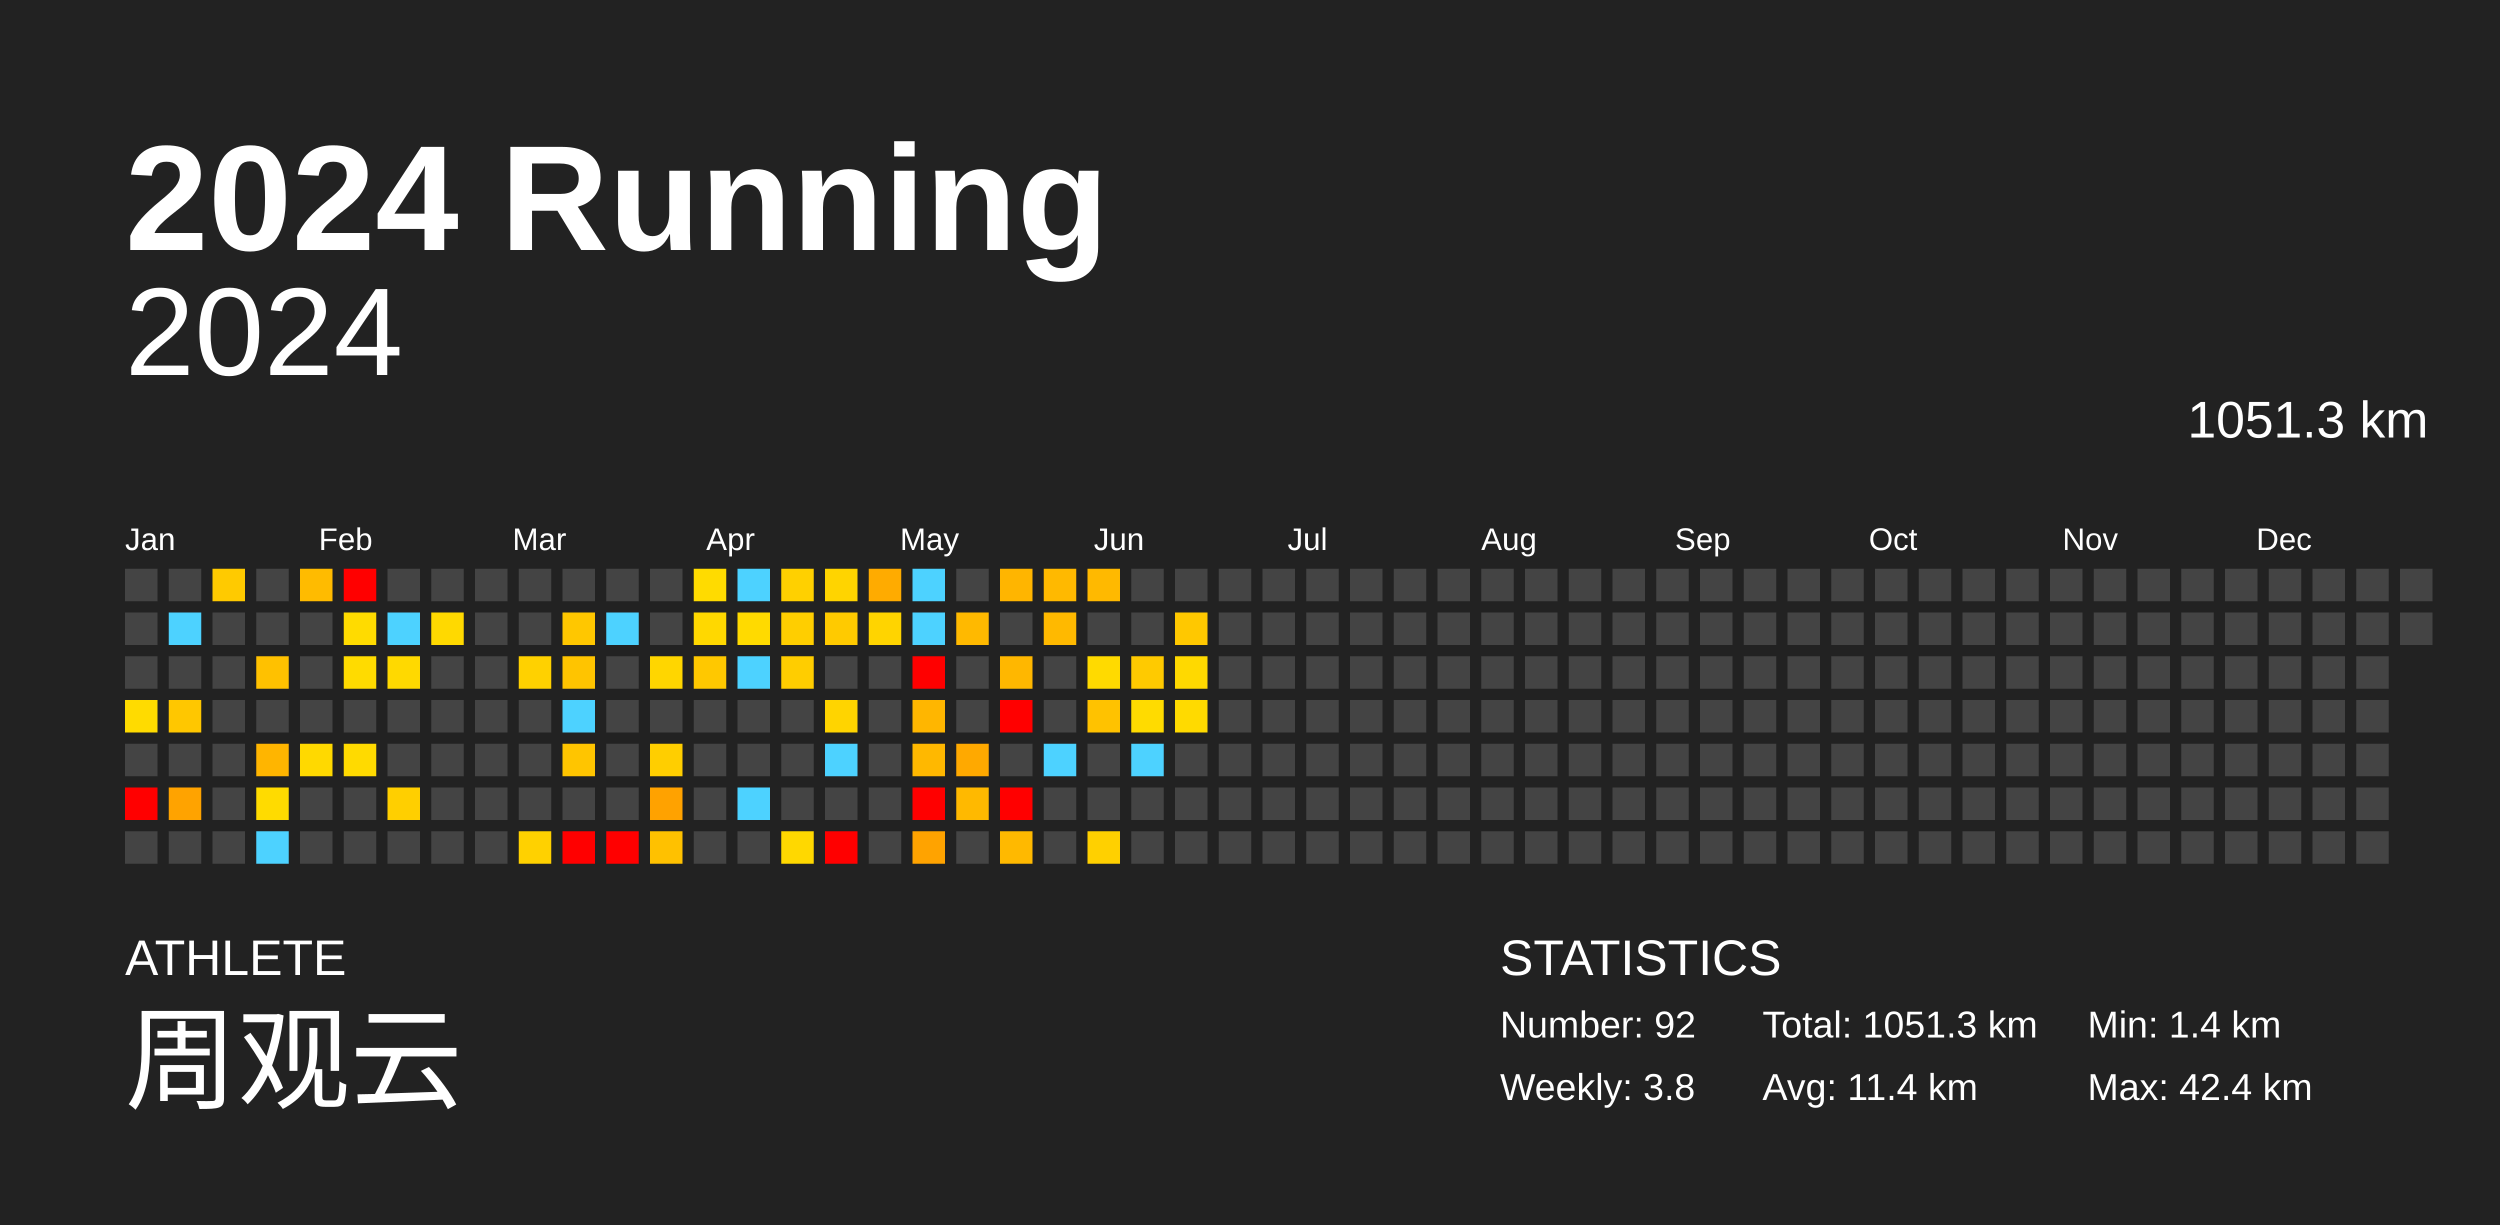
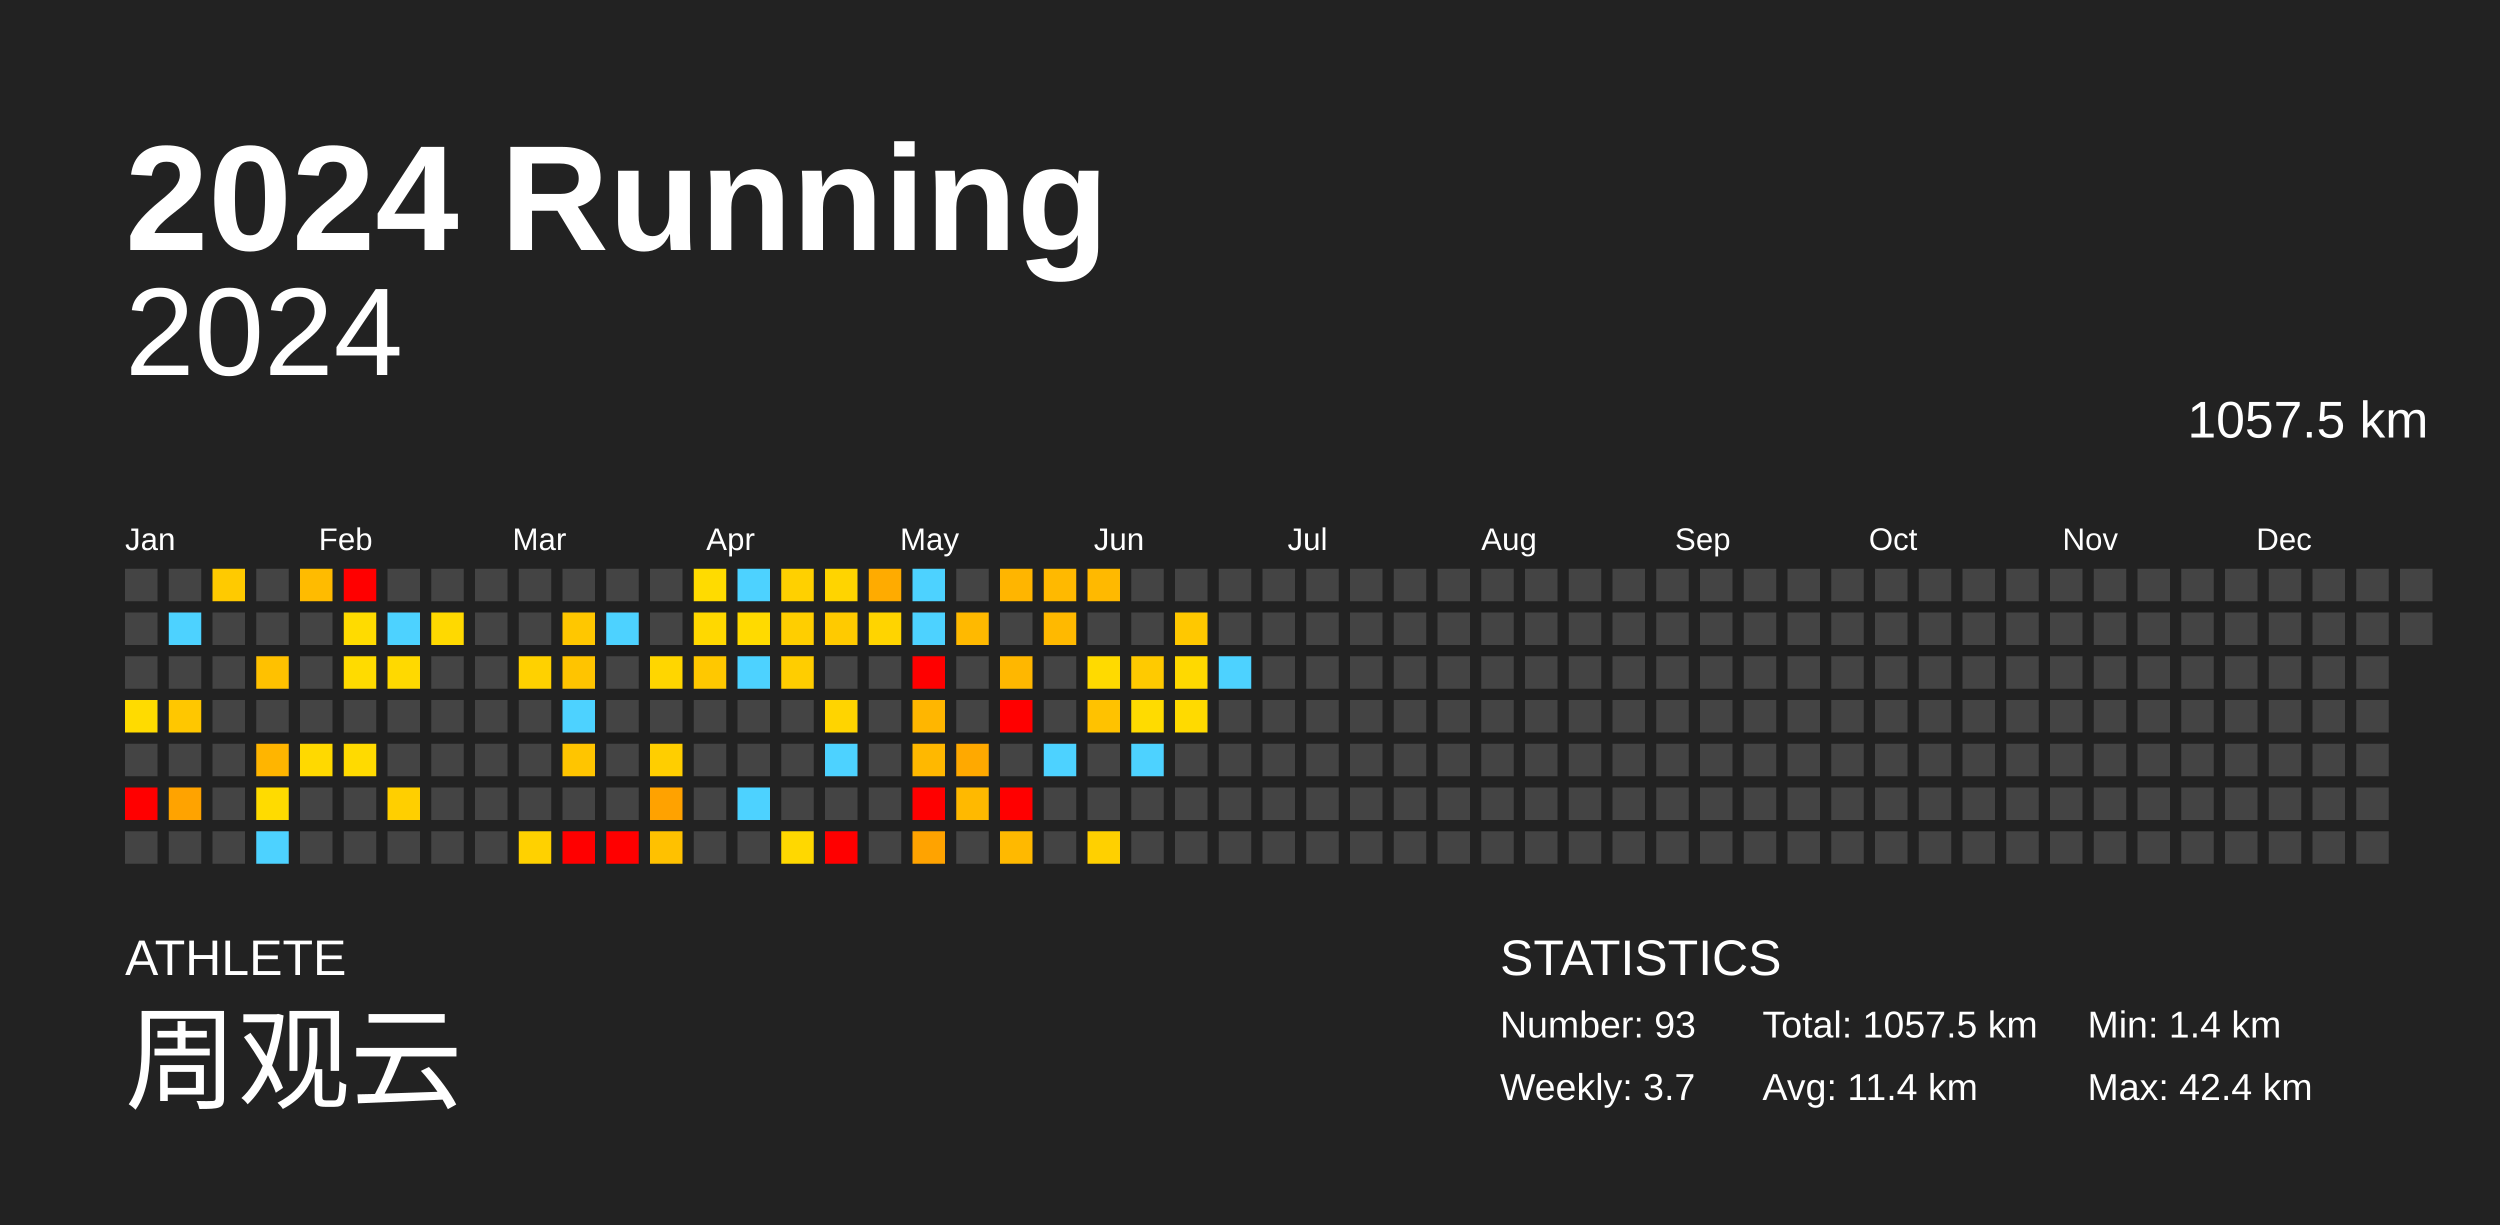
<svg xmlns="http://www.w3.org/2000/svg" baseProfile="full" height="98mm" version="1.1" viewBox="0,0,200,98" width="200mm">
  <defs />
  <rect fill="#222222" height="98" width="200" x="0" y="0" />
  <text fill="#FFFFFF" style="font-size:12px; font-family:Arial; font-weight:bold;" x="10" y="20">2024 Running</text>
  <text fill="#FFFFFF" style="font-size:4px; font-family:Arial" x="10" y="78">ATHLETE</text>
  <text fill="#FFFFFF" style="font-size:9px; font-family:Arial" x="10" y="88">周观云</text>
  <text fill="#FFFFFF" style="font-size:4px; font-family:Arial" x="120" y="78">STATISTICS</text>
-   <text fill="#FFFFFF" style="font-size:3px; font-family:Arial" x="120" y="83">Number: 92</text>
-   <text fill="#FFFFFF" style="font-size:3px; font-family:Arial" x="120" y="88">Weekly: 3.8</text>
-   <text fill="#FFFFFF" style="font-size:3px; font-family:Arial" x="141" y="83">Total: 1051.3 km</text>
+   <text fill="#FFFFFF" style="font-size:3px; font-family:Arial" x="120" y="83">Number: 93</text>
+   <text fill="#FFFFFF" style="font-size:3px; font-family:Arial" x="120" y="88">Weekly: 3.7</text>
+   <text fill="#FFFFFF" style="font-size:3px; font-family:Arial" x="141" y="83">Total: 1057.5 km</text>
  <text fill="#FFFFFF" style="font-size:3px; font-family:Arial" x="141" y="88">Avg: 11.4 km</text>
  <text fill="#FFFFFF" style="font-size:3px; font-family:Arial" x="167" y="83">Min: 1.4 km</text>
  <text fill="#FFFFFF" style="font-size:3px; font-family:Arial" x="167" y="88">Max: 42.4 km</text>
  <text alignment-baseline="hanging" fill="#FFFFFF" style="font-size:10.0px; font-family:Arial;" x="10" y="30">2024</text>
-   <text alignment-baseline="hanging" fill="#FFFFFF" style="font-size:4.125px; font-family:Arial;" x="175" y="35">1051.3 km</text>
+   <text alignment-baseline="hanging" fill="#FFFFFF" style="font-size:4.125px; font-family:Arial;" x="175" y="35">1057.5 km</text>
  <text fill="#FFFFFF" style="font-size:2.5px; font-family:Arial" x="10.0" y="44">Jan</text>
  <text fill="#FFFFFF" style="font-size:2.5px; font-family:Arial" x="25.5" y="44">Feb</text>
  <text fill="#FFFFFF" style="font-size:2.5px; font-family:Arial" x="41.0" y="44">Mar</text>
  <text fill="#FFFFFF" style="font-size:2.5px; font-family:Arial" x="56.5" y="44">Apr</text>
  <text fill="#FFFFFF" style="font-size:2.5px; font-family:Arial" x="72.0" y="44">May</text>
  <text fill="#FFFFFF" style="font-size:2.5px; font-family:Arial" x="87.5" y="44">Jun</text>
  <text fill="#FFFFFF" style="font-size:2.5px; font-family:Arial" x="103.0" y="44">Jul</text>
  <text fill="#FFFFFF" style="font-size:2.5px; font-family:Arial" x="118.5" y="44">Aug</text>
  <text fill="#FFFFFF" style="font-size:2.5px; font-family:Arial" x="134.0" y="44">Sep</text>
  <text fill="#FFFFFF" style="font-size:2.5px; font-family:Arial" x="149.5" y="44">Oct</text>
  <text fill="#FFFFFF" style="font-size:2.5px; font-family:Arial" x="165.0" y="44">Nov</text>
  <text fill="#FFFFFF" style="font-size:2.5px; font-family:Arial" x="180.5" y="44">Dec</text>
  <rect fill="#444444" height="2.6" width="2.6" x="10.0" y="45.5" />
  <rect fill="#444444" height="2.6" width="2.6" x="10.0" y="49.0" />
  <rect fill="#444444" height="2.6" width="2.6" x="10.0" y="52.5" />
  <rect fill="#ffdb00" height="2.6" width="2.6" x="10.0" y="56.0" />
  <rect fill="#444444" height="2.6" width="2.6" x="10.0" y="59.5" />
  <rect fill="red" height="2.6" width="2.6" x="10.0" y="63.0" />
  <rect fill="#444444" height="2.6" width="2.6" x="10.0" y="66.5" />
  <rect fill="#444444" height="2.6" width="2.6" x="13.5" y="45.5" />
  <rect fill="#4dd2ff" height="2.6" width="2.6" x="13.5" y="49.0" />
  <rect fill="#444444" height="2.6" width="2.6" x="13.5" y="52.5" />
  <rect fill="#ffc700" height="2.6" width="2.6" x="13.5" y="56.0" />
  <rect fill="#444444" height="2.6" width="2.6" x="13.5" y="59.5" />
  <rect fill="#ffa300" height="2.6" width="2.6" x="13.5" y="63.0" />
  <rect fill="#444444" height="2.6" width="2.6" x="13.5" y="66.5" />
  <rect fill="#ffca00" height="2.6" width="2.6" x="17.0" y="45.5" />
  <rect fill="#444444" height="2.6" width="2.6" x="17.0" y="49.0" />
  <rect fill="#444444" height="2.6" width="2.6" x="17.0" y="52.5" />
  <rect fill="#444444" height="2.6" width="2.6" x="17.0" y="56.0" />
  <rect fill="#444444" height="2.6" width="2.6" x="17.0" y="59.5" />
  <rect fill="#444444" height="2.6" width="2.6" x="17.0" y="63.0" />
  <rect fill="#444444" height="2.6" width="2.6" x="17.0" y="66.5" />
  <rect fill="#444444" height="2.6" width="2.6" x="20.5" y="45.5" />
  <rect fill="#444444" height="2.6" width="2.6" x="20.5" y="49.0" />
  <rect fill="#ffc100" height="2.6" width="2.6" x="20.5" y="52.5" />
  <rect fill="#444444" height="2.6" width="2.6" x="20.5" y="56.0" />
  <rect fill="#ffb500" height="2.6" width="2.6" x="20.5" y="59.5" />
  <rect fill="#ffdb00" height="2.6" width="2.6" x="20.5" y="63.0" />
  <rect fill="#4dd2ff" height="2.6" width="2.6" x="20.5" y="66.5" />
  <rect fill="#ffbb00" height="2.6" width="2.6" x="24.0" y="45.5" />
  <rect fill="#444444" height="2.6" width="2.6" x="24.0" y="49.0" />
  <rect fill="#444444" height="2.6" width="2.6" x="24.0" y="52.5" />
  <rect fill="#444444" height="2.6" width="2.6" x="24.0" y="56.0" />
  <rect fill="#ffd900" height="2.6" width="2.6" x="24.0" y="59.5" />
  <rect fill="#444444" height="2.6" width="2.6" x="24.0" y="63.0" />
  <rect fill="#444444" height="2.6" width="2.6" x="24.0" y="66.5" />
  <rect fill="red" height="2.6" width="2.6" x="27.5" y="45.5" />
  <rect fill="#ffdb00" height="2.6" width="2.6" x="27.5" y="49.0" />
  <rect fill="#ffdb00" height="2.6" width="2.6" x="27.5" y="52.5" />
  <rect fill="#444444" height="2.6" width="2.6" x="27.5" y="56.0" />
  <rect fill="#ffda00" height="2.6" width="2.6" x="27.5" y="59.5" />
  <rect fill="#444444" height="2.6" width="2.6" x="27.5" y="63.0" />
  <rect fill="#444444" height="2.6" width="2.6" x="27.5" y="66.5" />
  <rect fill="#444444" height="2.6" width="2.6" x="31.0" y="45.5" />
  <rect fill="#4dd2ff" height="2.6" width="2.6" x="31.0" y="49.0" />
  <rect fill="#ffd900" height="2.6" width="2.6" x="31.0" y="52.5" />
  <rect fill="#444444" height="2.6" width="2.6" x="31.0" y="56.0" />
  <rect fill="#444444" height="2.6" width="2.6" x="31.0" y="59.5" />
  <rect fill="#ffcf00" height="2.6" width="2.6" x="31.0" y="63.0" />
  <rect fill="#444444" height="2.6" width="2.6" x="31.0" y="66.5" />
  <rect fill="#444444" height="2.6" width="2.6" x="34.5" y="45.5" />
  <rect fill="#ffd900" height="2.6" width="2.6" x="34.5" y="49.0" />
  <rect fill="#444444" height="2.6" width="2.6" x="34.5" y="52.5" />
  <rect fill="#444444" height="2.6" width="2.6" x="34.5" y="56.0" />
  <rect fill="#444444" height="2.6" width="2.6" x="34.5" y="59.5" />
  <rect fill="#444444" height="2.6" width="2.6" x="34.5" y="63.0" />
  <rect fill="#444444" height="2.6" width="2.6" x="34.5" y="66.5" />
  <rect fill="#444444" height="2.6" width="2.6" x="38.0" y="45.5" />
  <rect fill="#444444" height="2.6" width="2.6" x="38.0" y="49.0" />
  <rect fill="#444444" height="2.6" width="2.6" x="38.0" y="52.5" />
  <rect fill="#444444" height="2.6" width="2.6" x="38.0" y="56.0" />
  <rect fill="#444444" height="2.6" width="2.6" x="38.0" y="59.5" />
  <rect fill="#444444" height="2.6" width="2.6" x="38.0" y="63.0" />
  <rect fill="#444444" height="2.6" width="2.6" x="38.0" y="66.5" />
  <rect fill="#444444" height="2.6" width="2.6" x="41.5" y="45.5" />
  <rect fill="#444444" height="2.6" width="2.6" x="41.5" y="49.0" />
  <rect fill="#ffd100" height="2.6" width="2.6" x="41.5" y="52.5" />
  <rect fill="#444444" height="2.6" width="2.6" x="41.5" y="56.0" />
  <rect fill="#444444" height="2.6" width="2.6" x="41.5" y="59.5" />
  <rect fill="#444444" height="2.6" width="2.6" x="41.5" y="63.0" />
  <rect fill="#ffd100" height="2.6" width="2.6" x="41.5" y="66.5" />
  <rect fill="#444444" height="2.6" width="2.6" x="45.0" y="45.5" />
  <rect fill="#ffc700" height="2.6" width="2.6" x="45.0" y="49.0" />
  <rect fill="#ffc400" height="2.6" width="2.6" x="45.0" y="52.5" />
  <rect fill="#4dd2ff" height="2.6" width="2.6" x="45.0" y="56.0" />
  <rect fill="#ffc500" height="2.6" width="2.6" x="45.0" y="59.5" />
  <rect fill="#444444" height="2.6" width="2.6" x="45.0" y="63.0" />
  <rect fill="red" height="2.6" width="2.6" x="45.0" y="66.5" />
  <rect fill="#444444" height="2.6" width="2.6" x="48.5" y="45.5" />
  <rect fill="#4dd2ff" height="2.6" width="2.6" x="48.5" y="49.0" />
  <rect fill="#444444" height="2.6" width="2.6" x="48.5" y="52.5" />
  <rect fill="#444444" height="2.6" width="2.6" x="48.5" y="56.0" />
  <rect fill="#444444" height="2.6" width="2.6" x="48.5" y="59.5" />
  <rect fill="#444444" height="2.6" width="2.6" x="48.5" y="63.0" />
  <rect fill="red" height="2.6" width="2.6" x="48.5" y="66.5" />
  <rect fill="#444444" height="2.6" width="2.6" x="52.0" y="45.5" />
  <rect fill="#444444" height="2.6" width="2.6" x="52.0" y="49.0" />
  <rect fill="#ffd600" height="2.6" width="2.6" x="52.0" y="52.5" />
  <rect fill="#444444" height="2.6" width="2.6" x="52.0" y="56.0" />
  <rect fill="#ffce00" height="2.6" width="2.6" x="52.0" y="59.5" />
  <rect fill="#ffa200" height="2.6" width="2.6" x="52.0" y="63.0" />
  <rect fill="#ffc100" height="2.6" width="2.6" x="52.0" y="66.5" />
  <rect fill="#ffdb00" height="2.6" width="2.6" x="55.5" y="45.5" />
  <rect fill="#ffd800" height="2.6" width="2.6" x="55.5" y="49.0" />
  <rect fill="#ffc800" height="2.6" width="2.6" x="55.5" y="52.5" />
  <rect fill="#444444" height="2.6" width="2.6" x="55.5" y="56.0" />
  <rect fill="#444444" height="2.6" width="2.6" x="55.5" y="59.5" />
  <rect fill="#444444" height="2.6" width="2.6" x="55.5" y="63.0" />
  <rect fill="#444444" height="2.6" width="2.6" x="55.5" y="66.5" />
  <rect fill="#4dd2ff" height="2.6" width="2.6" x="59.0" y="45.5" />
  <rect fill="#ffda00" height="2.6" width="2.6" x="59.0" y="49.0" />
  <rect fill="#4dd2ff" height="2.6" width="2.6" x="59.0" y="52.5" />
  <rect fill="#444444" height="2.6" width="2.6" x="59.0" y="56.0" />
  <rect fill="#444444" height="2.6" width="2.6" x="59.0" y="59.5" />
  <rect fill="#4dd2ff" height="2.6" width="2.6" x="59.0" y="63.0" />
  <rect fill="#444444" height="2.6" width="2.6" x="59.0" y="66.5" />
  <rect fill="#ffd000" height="2.6" width="2.6" x="62.5" y="45.5" />
  <rect fill="#ffce00" height="2.6" width="2.6" x="62.5" y="49.0" />
  <rect fill="#ffcd00" height="2.6" width="2.6" x="62.5" y="52.5" />
  <rect fill="#444444" height="2.6" width="2.6" x="62.5" y="56.0" />
  <rect fill="#444444" height="2.6" width="2.6" x="62.5" y="59.5" />
  <rect fill="#444444" height="2.6" width="2.6" x="62.5" y="63.0" />
  <rect fill="#ffd800" height="2.6" width="2.6" x="62.5" y="66.5" />
  <rect fill="#ffd400" height="2.6" width="2.6" x="66.0" y="45.5" />
  <rect fill="#ffca00" height="2.6" width="2.6" x="66.0" y="49.0" />
  <rect fill="#444444" height="2.6" width="2.6" x="66.0" y="52.5" />
  <rect fill="#ffd400" height="2.6" width="2.6" x="66.0" y="56.0" />
  <rect fill="#4dd2ff" height="2.6" width="2.6" x="66.0" y="59.5" />
  <rect fill="#444444" height="2.6" width="2.6" x="66.0" y="63.0" />
  <rect fill="red" height="2.6" width="2.6" x="66.0" y="66.5" />
  <rect fill="#ffab00" height="2.6" width="2.6" x="69.5" y="45.5" />
  <rect fill="#ffd400" height="2.6" width="2.6" x="69.5" y="49.0" />
  <rect fill="#444444" height="2.6" width="2.6" x="69.5" y="52.5" />
  <rect fill="#444444" height="2.6" width="2.6" x="69.5" y="56.0" />
  <rect fill="#444444" height="2.6" width="2.6" x="69.5" y="59.5" />
  <rect fill="#444444" height="2.6" width="2.6" x="69.5" y="63.0" />
  <rect fill="#444444" height="2.6" width="2.6" x="69.5" y="66.5" />
  <rect fill="#4dd2ff" height="2.6" width="2.6" x="73.0" y="45.5" />
  <rect fill="#4dd2ff" height="2.6" width="2.6" x="73.0" y="49.0" />
  <rect fill="red" height="2.6" width="2.6" x="73.0" y="52.5" />
  <rect fill="#ffb600" height="2.6" width="2.6" x="73.0" y="56.0" />
  <rect fill="#ffb800" height="2.6" width="2.6" x="73.0" y="59.5" />
  <rect fill="red" height="2.6" width="2.6" x="73.0" y="63.0" />
  <rect fill="#ffa300" height="2.6" width="2.6" x="73.0" y="66.5" />
  <rect fill="#444444" height="2.6" width="2.6" x="76.5" y="45.5" />
  <rect fill="#ffb900" height="2.6" width="2.6" x="76.5" y="49.0" />
  <rect fill="#444444" height="2.6" width="2.6" x="76.5" y="52.5" />
  <rect fill="#444444" height="2.6" width="2.6" x="76.5" y="56.0" />
  <rect fill="#ffa900" height="2.6" width="2.6" x="76.5" y="59.5" />
  <rect fill="#ffb900" height="2.6" width="2.6" x="76.5" y="63.0" />
  <rect fill="#444444" height="2.6" width="2.6" x="76.5" y="66.5" />
  <rect fill="#ffb500" height="2.6" width="2.6" x="80.0" y="45.5" />
  <rect fill="#444444" height="2.6" width="2.6" x="80.0" y="49.0" />
  <rect fill="#ffb700" height="2.6" width="2.6" x="80.0" y="52.5" />
  <rect fill="red" height="2.6" width="2.6" x="80.0" y="56.0" />
  <rect fill="#444444" height="2.6" width="2.6" x="80.0" y="59.5" />
  <rect fill="red" height="2.6" width="2.6" x="80.0" y="63.0" />
  <rect fill="#ffb900" height="2.6" width="2.6" x="80.0" y="66.5" />
  <rect fill="#ffb900" height="2.6" width="2.6" x="83.5" y="45.5" />
  <rect fill="#ffb900" height="2.6" width="2.6" x="83.5" y="49.0" />
  <rect fill="#444444" height="2.6" width="2.6" x="83.5" y="52.5" />
  <rect fill="#444444" height="2.6" width="2.6" x="83.5" y="56.0" />
  <rect fill="#4dd2ff" height="2.6" width="2.6" x="83.5" y="59.5" />
  <rect fill="#444444" height="2.6" width="2.6" x="83.5" y="63.0" />
  <rect fill="#444444" height="2.6" width="2.6" x="83.5" y="66.5" />
  <rect fill="#ffb900" height="2.6" width="2.6" x="87.0" y="45.5" />
  <rect fill="#444444" height="2.6" width="2.6" x="87.0" y="49.0" />
  <rect fill="#ffda00" height="2.6" width="2.6" x="87.0" y="52.5" />
  <rect fill="#ffc200" height="2.6" width="2.6" x="87.0" y="56.0" />
  <rect fill="#444444" height="2.6" width="2.6" x="87.0" y="59.5" />
  <rect fill="#444444" height="2.6" width="2.6" x="87.0" y="63.0" />
  <rect fill="#ffd000" height="2.6" width="2.6" x="87.0" y="66.5" />
  <rect fill="#444444" height="2.6" width="2.6" x="90.5" y="45.5" />
  <rect fill="#444444" height="2.6" width="2.6" x="90.5" y="49.0" />
  <rect fill="#ffca00" height="2.6" width="2.6" x="90.5" y="52.5" />
  <rect fill="#ffdb00" height="2.6" width="2.6" x="90.5" y="56.0" />
  <rect fill="#4dd2ff" height="2.6" width="2.6" x="90.5" y="59.5" />
  <rect fill="#444444" height="2.6" width="2.6" x="90.5" y="63.0" />
  <rect fill="#444444" height="2.6" width="2.6" x="90.5" y="66.5" />
  <rect fill="#444444" height="2.6" width="2.6" x="94.0" y="45.5" />
  <rect fill="#ffc800" height="2.6" width="2.6" x="94.0" y="49.0" />
  <rect fill="#ffd900" height="2.6" width="2.6" x="94.0" y="52.5" />
  <rect fill="#ffda00" height="2.6" width="2.6" x="94.0" y="56.0" />
  <rect fill="#444444" height="2.6" width="2.6" x="94.0" y="59.5" />
  <rect fill="#444444" height="2.6" width="2.6" x="94.0" y="63.0" />
  <rect fill="#444444" height="2.6" width="2.6" x="94.0" y="66.5" />
  <rect fill="#444444" height="2.6" width="2.6" x="97.5" y="45.5" />
  <rect fill="#444444" height="2.6" width="2.6" x="97.5" y="49.0" />
-   <rect fill="#444444" height="2.6" width="2.6" x="97.5" y="52.5" />
+   <rect fill="#4dd2ff" height="2.6" width="2.6" x="97.5" y="52.5" />
  <rect fill="#444444" height="2.6" width="2.6" x="97.5" y="56.0" />
  <rect fill="#444444" height="2.6" width="2.6" x="97.5" y="59.5" />
  <rect fill="#444444" height="2.6" width="2.6" x="97.5" y="63.0" />
  <rect fill="#444444" height="2.6" width="2.6" x="97.5" y="66.5" />
  <rect fill="#444444" height="2.6" width="2.6" x="101.0" y="45.5" />
  <rect fill="#444444" height="2.6" width="2.6" x="101.0" y="49.0" />
  <rect fill="#444444" height="2.6" width="2.6" x="101.0" y="52.5" />
  <rect fill="#444444" height="2.6" width="2.6" x="101.0" y="56.0" />
  <rect fill="#444444" height="2.6" width="2.6" x="101.0" y="59.5" />
  <rect fill="#444444" height="2.6" width="2.6" x="101.0" y="63.0" />
  <rect fill="#444444" height="2.6" width="2.6" x="101.0" y="66.5" />
  <rect fill="#444444" height="2.6" width="2.6" x="104.5" y="45.5" />
  <rect fill="#444444" height="2.6" width="2.6" x="104.5" y="49.0" />
  <rect fill="#444444" height="2.6" width="2.6" x="104.5" y="52.5" />
  <rect fill="#444444" height="2.6" width="2.6" x="104.5" y="56.0" />
  <rect fill="#444444" height="2.6" width="2.6" x="104.5" y="59.5" />
  <rect fill="#444444" height="2.6" width="2.6" x="104.5" y="63.0" />
  <rect fill="#444444" height="2.6" width="2.6" x="104.5" y="66.5" />
  <rect fill="#444444" height="2.6" width="2.6" x="108.0" y="45.5" />
  <rect fill="#444444" height="2.6" width="2.6" x="108.0" y="49.0" />
  <rect fill="#444444" height="2.6" width="2.6" x="108.0" y="52.5" />
  <rect fill="#444444" height="2.6" width="2.6" x="108.0" y="56.0" />
  <rect fill="#444444" height="2.6" width="2.6" x="108.0" y="59.5" />
  <rect fill="#444444" height="2.6" width="2.6" x="108.0" y="63.0" />
  <rect fill="#444444" height="2.6" width="2.6" x="108.0" y="66.5" />
  <rect fill="#444444" height="2.6" width="2.6" x="111.5" y="45.5" />
  <rect fill="#444444" height="2.6" width="2.6" x="111.5" y="49.0" />
  <rect fill="#444444" height="2.6" width="2.6" x="111.5" y="52.5" />
  <rect fill="#444444" height="2.6" width="2.6" x="111.5" y="56.0" />
  <rect fill="#444444" height="2.6" width="2.6" x="111.5" y="59.5" />
  <rect fill="#444444" height="2.6" width="2.6" x="111.5" y="63.0" />
  <rect fill="#444444" height="2.6" width="2.6" x="111.5" y="66.5" />
  <rect fill="#444444" height="2.6" width="2.6" x="115.0" y="45.5" />
  <rect fill="#444444" height="2.6" width="2.6" x="115.0" y="49.0" />
  <rect fill="#444444" height="2.6" width="2.6" x="115.0" y="52.5" />
  <rect fill="#444444" height="2.6" width="2.6" x="115.0" y="56.0" />
  <rect fill="#444444" height="2.6" width="2.6" x="115.0" y="59.5" />
  <rect fill="#444444" height="2.6" width="2.6" x="115.0" y="63.0" />
  <rect fill="#444444" height="2.6" width="2.6" x="115.0" y="66.5" />
  <rect fill="#444444" height="2.6" width="2.6" x="118.5" y="45.5" />
  <rect fill="#444444" height="2.6" width="2.6" x="118.5" y="49.0" />
  <rect fill="#444444" height="2.6" width="2.6" x="118.5" y="52.5" />
  <rect fill="#444444" height="2.6" width="2.6" x="118.5" y="56.0" />
  <rect fill="#444444" height="2.6" width="2.6" x="118.5" y="59.5" />
  <rect fill="#444444" height="2.6" width="2.6" x="118.5" y="63.0" />
  <rect fill="#444444" height="2.6" width="2.6" x="118.5" y="66.5" />
  <rect fill="#444444" height="2.6" width="2.6" x="122.0" y="45.5" />
  <rect fill="#444444" height="2.6" width="2.6" x="122.0" y="49.0" />
  <rect fill="#444444" height="2.6" width="2.6" x="122.0" y="52.5" />
  <rect fill="#444444" height="2.6" width="2.6" x="122.0" y="56.0" />
  <rect fill="#444444" height="2.6" width="2.6" x="122.0" y="59.5" />
  <rect fill="#444444" height="2.6" width="2.6" x="122.0" y="63.0" />
  <rect fill="#444444" height="2.6" width="2.6" x="122.0" y="66.5" />
  <rect fill="#444444" height="2.6" width="2.6" x="125.5" y="45.5" />
  <rect fill="#444444" height="2.6" width="2.6" x="125.5" y="49.0" />
  <rect fill="#444444" height="2.6" width="2.6" x="125.5" y="52.5" />
  <rect fill="#444444" height="2.6" width="2.6" x="125.5" y="56.0" />
  <rect fill="#444444" height="2.6" width="2.6" x="125.5" y="59.5" />
  <rect fill="#444444" height="2.6" width="2.6" x="125.5" y="63.0" />
  <rect fill="#444444" height="2.6" width="2.6" x="125.5" y="66.5" />
  <rect fill="#444444" height="2.6" width="2.6" x="129.0" y="45.5" />
  <rect fill="#444444" height="2.6" width="2.6" x="129.0" y="49.0" />
  <rect fill="#444444" height="2.6" width="2.6" x="129.0" y="52.5" />
  <rect fill="#444444" height="2.6" width="2.6" x="129.0" y="56.0" />
  <rect fill="#444444" height="2.6" width="2.6" x="129.0" y="59.5" />
  <rect fill="#444444" height="2.6" width="2.6" x="129.0" y="63.0" />
  <rect fill="#444444" height="2.6" width="2.6" x="129.0" y="66.5" />
  <rect fill="#444444" height="2.6" width="2.6" x="132.5" y="45.5" />
  <rect fill="#444444" height="2.6" width="2.6" x="132.5" y="49.0" />
  <rect fill="#444444" height="2.6" width="2.6" x="132.5" y="52.5" />
  <rect fill="#444444" height="2.6" width="2.6" x="132.5" y="56.0" />
  <rect fill="#444444" height="2.6" width="2.6" x="132.5" y="59.5" />
  <rect fill="#444444" height="2.6" width="2.6" x="132.5" y="63.0" />
  <rect fill="#444444" height="2.6" width="2.6" x="132.5" y="66.5" />
  <rect fill="#444444" height="2.6" width="2.6" x="136.0" y="45.5" />
  <rect fill="#444444" height="2.6" width="2.6" x="136.0" y="49.0" />
  <rect fill="#444444" height="2.6" width="2.6" x="136.0" y="52.5" />
  <rect fill="#444444" height="2.6" width="2.6" x="136.0" y="56.0" />
  <rect fill="#444444" height="2.6" width="2.6" x="136.0" y="59.5" />
  <rect fill="#444444" height="2.6" width="2.6" x="136.0" y="63.0" />
  <rect fill="#444444" height="2.6" width="2.6" x="136.0" y="66.5" />
  <rect fill="#444444" height="2.6" width="2.6" x="139.5" y="45.5" />
  <rect fill="#444444" height="2.6" width="2.6" x="139.5" y="49.0" />
  <rect fill="#444444" height="2.6" width="2.6" x="139.5" y="52.5" />
  <rect fill="#444444" height="2.6" width="2.6" x="139.5" y="56.0" />
  <rect fill="#444444" height="2.6" width="2.6" x="139.5" y="59.5" />
  <rect fill="#444444" height="2.6" width="2.6" x="139.5" y="63.0" />
  <rect fill="#444444" height="2.6" width="2.6" x="139.5" y="66.5" />
  <rect fill="#444444" height="2.6" width="2.6" x="143.0" y="45.5" />
  <rect fill="#444444" height="2.6" width="2.6" x="143.0" y="49.0" />
  <rect fill="#444444" height="2.6" width="2.6" x="143.0" y="52.5" />
  <rect fill="#444444" height="2.6" width="2.6" x="143.0" y="56.0" />
  <rect fill="#444444" height="2.6" width="2.6" x="143.0" y="59.5" />
  <rect fill="#444444" height="2.6" width="2.6" x="143.0" y="63.0" />
  <rect fill="#444444" height="2.6" width="2.6" x="143.0" y="66.5" />
  <rect fill="#444444" height="2.6" width="2.6" x="146.5" y="45.5" />
  <rect fill="#444444" height="2.6" width="2.6" x="146.5" y="49.0" />
  <rect fill="#444444" height="2.6" width="2.6" x="146.5" y="52.5" />
  <rect fill="#444444" height="2.6" width="2.6" x="146.5" y="56.0" />
  <rect fill="#444444" height="2.6" width="2.6" x="146.5" y="59.5" />
  <rect fill="#444444" height="2.6" width="2.6" x="146.5" y="63.0" />
  <rect fill="#444444" height="2.6" width="2.6" x="146.5" y="66.5" />
  <rect fill="#444444" height="2.6" width="2.6" x="150.0" y="45.5" />
  <rect fill="#444444" height="2.6" width="2.6" x="150.0" y="49.0" />
  <rect fill="#444444" height="2.6" width="2.6" x="150.0" y="52.5" />
  <rect fill="#444444" height="2.6" width="2.6" x="150.0" y="56.0" />
  <rect fill="#444444" height="2.6" width="2.6" x="150.0" y="59.5" />
  <rect fill="#444444" height="2.6" width="2.6" x="150.0" y="63.0" />
  <rect fill="#444444" height="2.6" width="2.6" x="150.0" y="66.5" />
  <rect fill="#444444" height="2.6" width="2.6" x="153.5" y="45.5" />
  <rect fill="#444444" height="2.6" width="2.6" x="153.5" y="49.0" />
  <rect fill="#444444" height="2.6" width="2.6" x="153.5" y="52.5" />
  <rect fill="#444444" height="2.6" width="2.6" x="153.5" y="56.0" />
  <rect fill="#444444" height="2.6" width="2.6" x="153.5" y="59.5" />
  <rect fill="#444444" height="2.6" width="2.6" x="153.5" y="63.0" />
  <rect fill="#444444" height="2.6" width="2.6" x="153.5" y="66.5" />
  <rect fill="#444444" height="2.6" width="2.6" x="157.0" y="45.5" />
  <rect fill="#444444" height="2.6" width="2.6" x="157.0" y="49.0" />
  <rect fill="#444444" height="2.6" width="2.6" x="157.0" y="52.5" />
  <rect fill="#444444" height="2.6" width="2.6" x="157.0" y="56.0" />
  <rect fill="#444444" height="2.6" width="2.6" x="157.0" y="59.5" />
  <rect fill="#444444" height="2.6" width="2.6" x="157.0" y="63.0" />
  <rect fill="#444444" height="2.6" width="2.6" x="157.0" y="66.5" />
  <rect fill="#444444" height="2.6" width="2.6" x="160.5" y="45.5" />
  <rect fill="#444444" height="2.6" width="2.6" x="160.5" y="49.0" />
  <rect fill="#444444" height="2.6" width="2.6" x="160.5" y="52.5" />
  <rect fill="#444444" height="2.6" width="2.6" x="160.5" y="56.0" />
  <rect fill="#444444" height="2.6" width="2.6" x="160.5" y="59.5" />
  <rect fill="#444444" height="2.6" width="2.6" x="160.5" y="63.0" />
  <rect fill="#444444" height="2.6" width="2.6" x="160.5" y="66.5" />
  <rect fill="#444444" height="2.6" width="2.6" x="164.0" y="45.5" />
  <rect fill="#444444" height="2.6" width="2.6" x="164.0" y="49.0" />
  <rect fill="#444444" height="2.6" width="2.6" x="164.0" y="52.5" />
  <rect fill="#444444" height="2.6" width="2.6" x="164.0" y="56.0" />
  <rect fill="#444444" height="2.6" width="2.6" x="164.0" y="59.5" />
  <rect fill="#444444" height="2.6" width="2.6" x="164.0" y="63.0" />
  <rect fill="#444444" height="2.6" width="2.6" x="164.0" y="66.5" />
  <rect fill="#444444" height="2.6" width="2.6" x="167.5" y="45.5" />
  <rect fill="#444444" height="2.6" width="2.6" x="167.5" y="49.0" />
  <rect fill="#444444" height="2.6" width="2.6" x="167.5" y="52.5" />
  <rect fill="#444444" height="2.6" width="2.6" x="167.5" y="56.0" />
  <rect fill="#444444" height="2.6" width="2.6" x="167.5" y="59.5" />
  <rect fill="#444444" height="2.6" width="2.6" x="167.5" y="63.0" />
  <rect fill="#444444" height="2.6" width="2.6" x="167.5" y="66.5" />
  <rect fill="#444444" height="2.6" width="2.6" x="171.0" y="45.5" />
  <rect fill="#444444" height="2.6" width="2.6" x="171.0" y="49.0" />
  <rect fill="#444444" height="2.6" width="2.6" x="171.0" y="52.5" />
  <rect fill="#444444" height="2.6" width="2.6" x="171.0" y="56.0" />
  <rect fill="#444444" height="2.6" width="2.6" x="171.0" y="59.5" />
  <rect fill="#444444" height="2.6" width="2.6" x="171.0" y="63.0" />
  <rect fill="#444444" height="2.6" width="2.6" x="171.0" y="66.5" />
  <rect fill="#444444" height="2.6" width="2.6" x="174.5" y="45.5" />
  <rect fill="#444444" height="2.6" width="2.6" x="174.5" y="49.0" />
  <rect fill="#444444" height="2.6" width="2.6" x="174.5" y="52.5" />
  <rect fill="#444444" height="2.6" width="2.6" x="174.5" y="56.0" />
  <rect fill="#444444" height="2.6" width="2.6" x="174.5" y="59.5" />
  <rect fill="#444444" height="2.6" width="2.6" x="174.5" y="63.0" />
  <rect fill="#444444" height="2.6" width="2.6" x="174.5" y="66.5" />
  <rect fill="#444444" height="2.6" width="2.6" x="178.0" y="45.5" />
  <rect fill="#444444" height="2.6" width="2.6" x="178.0" y="49.0" />
  <rect fill="#444444" height="2.6" width="2.6" x="178.0" y="52.5" />
  <rect fill="#444444" height="2.6" width="2.6" x="178.0" y="56.0" />
  <rect fill="#444444" height="2.6" width="2.6" x="178.0" y="59.5" />
  <rect fill="#444444" height="2.6" width="2.6" x="178.0" y="63.0" />
  <rect fill="#444444" height="2.6" width="2.6" x="178.0" y="66.5" />
  <rect fill="#444444" height="2.6" width="2.6" x="181.5" y="45.5" />
  <rect fill="#444444" height="2.6" width="2.6" x="181.5" y="49.0" />
  <rect fill="#444444" height="2.6" width="2.6" x="181.5" y="52.5" />
  <rect fill="#444444" height="2.6" width="2.6" x="181.5" y="56.0" />
  <rect fill="#444444" height="2.6" width="2.6" x="181.5" y="59.5" />
  <rect fill="#444444" height="2.6" width="2.6" x="181.5" y="63.0" />
  <rect fill="#444444" height="2.6" width="2.6" x="181.5" y="66.5" />
  <rect fill="#444444" height="2.6" width="2.6" x="185.0" y="45.5" />
  <rect fill="#444444" height="2.6" width="2.6" x="185.0" y="49.0" />
  <rect fill="#444444" height="2.6" width="2.6" x="185.0" y="52.5" />
  <rect fill="#444444" height="2.6" width="2.6" x="185.0" y="56.0" />
  <rect fill="#444444" height="2.6" width="2.6" x="185.0" y="59.5" />
  <rect fill="#444444" height="2.6" width="2.6" x="185.0" y="63.0" />
  <rect fill="#444444" height="2.6" width="2.6" x="185.0" y="66.5" />
  <rect fill="#444444" height="2.6" width="2.6" x="188.5" y="45.5" />
  <rect fill="#444444" height="2.6" width="2.6" x="188.5" y="49.0" />
  <rect fill="#444444" height="2.6" width="2.6" x="188.5" y="52.5" />
  <rect fill="#444444" height="2.6" width="2.6" x="188.5" y="56.0" />
  <rect fill="#444444" height="2.6" width="2.6" x="188.5" y="59.5" />
  <rect fill="#444444" height="2.6" width="2.6" x="188.5" y="63.0" />
  <rect fill="#444444" height="2.6" width="2.6" x="188.5" y="66.5" />
  <rect fill="#444444" height="2.6" width="2.6" x="192.0" y="45.5" />
  <rect fill="#444444" height="2.6" width="2.6" x="192.0" y="49.0" />
</svg>
